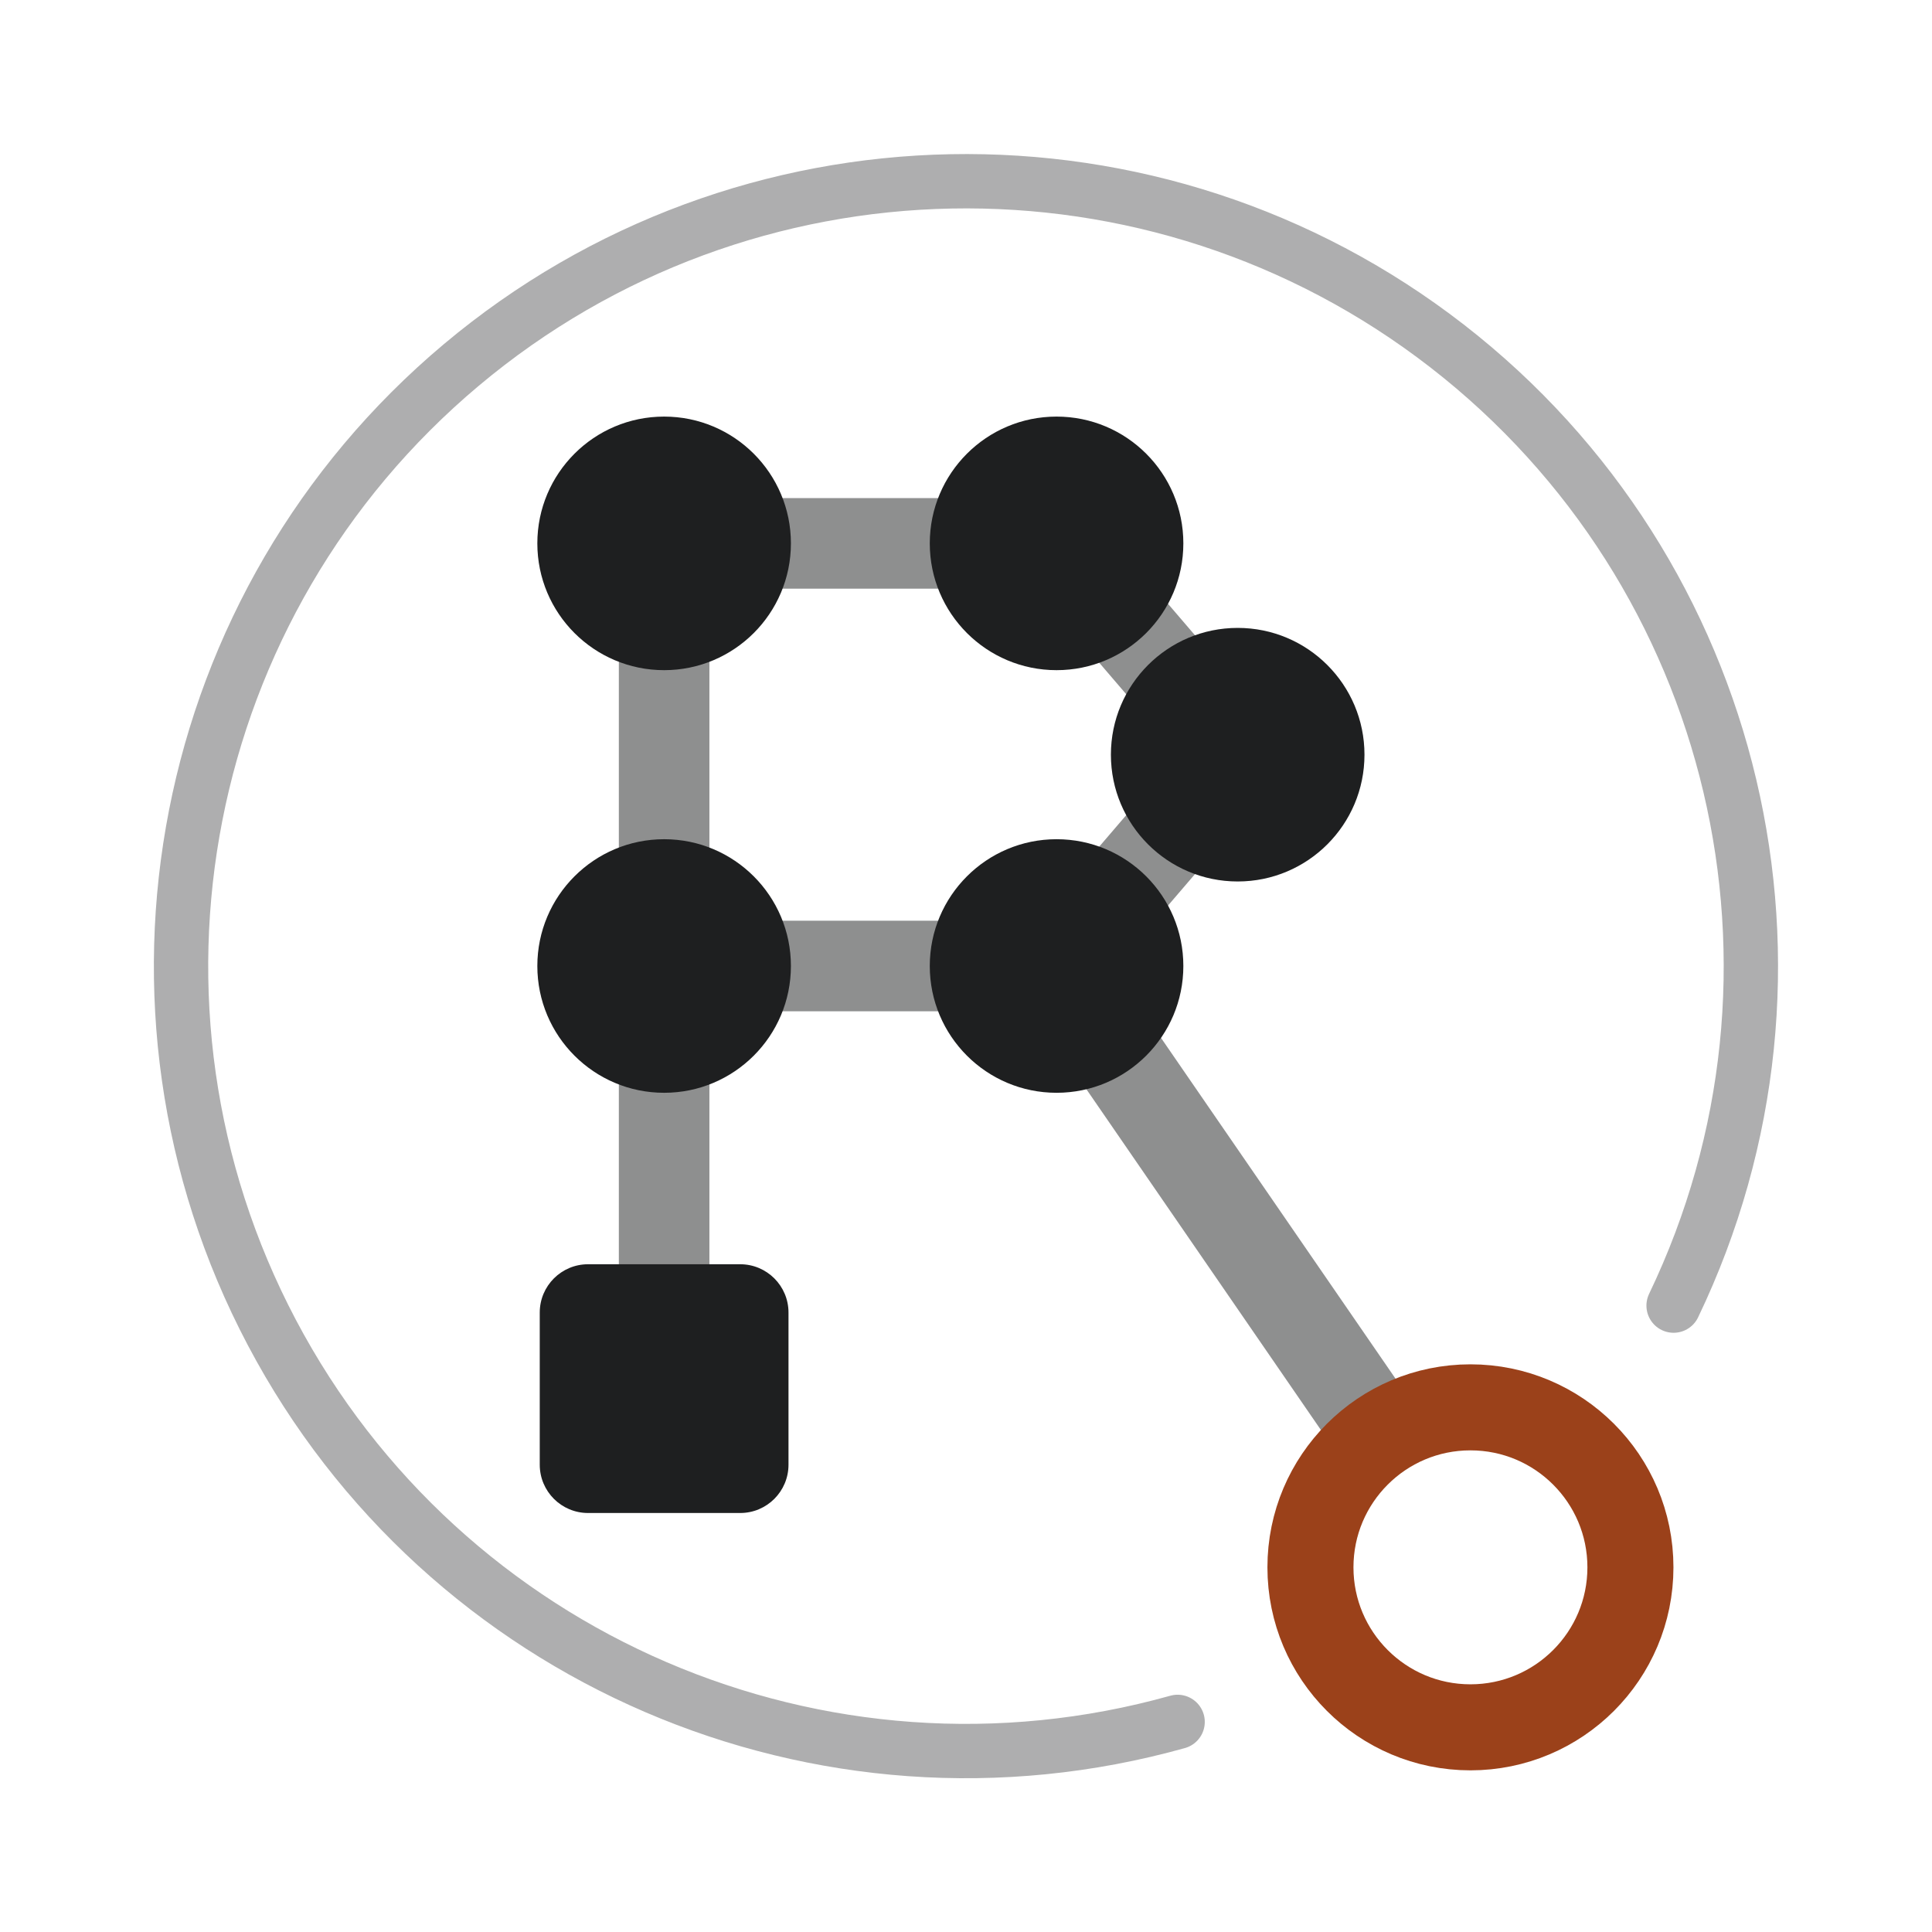
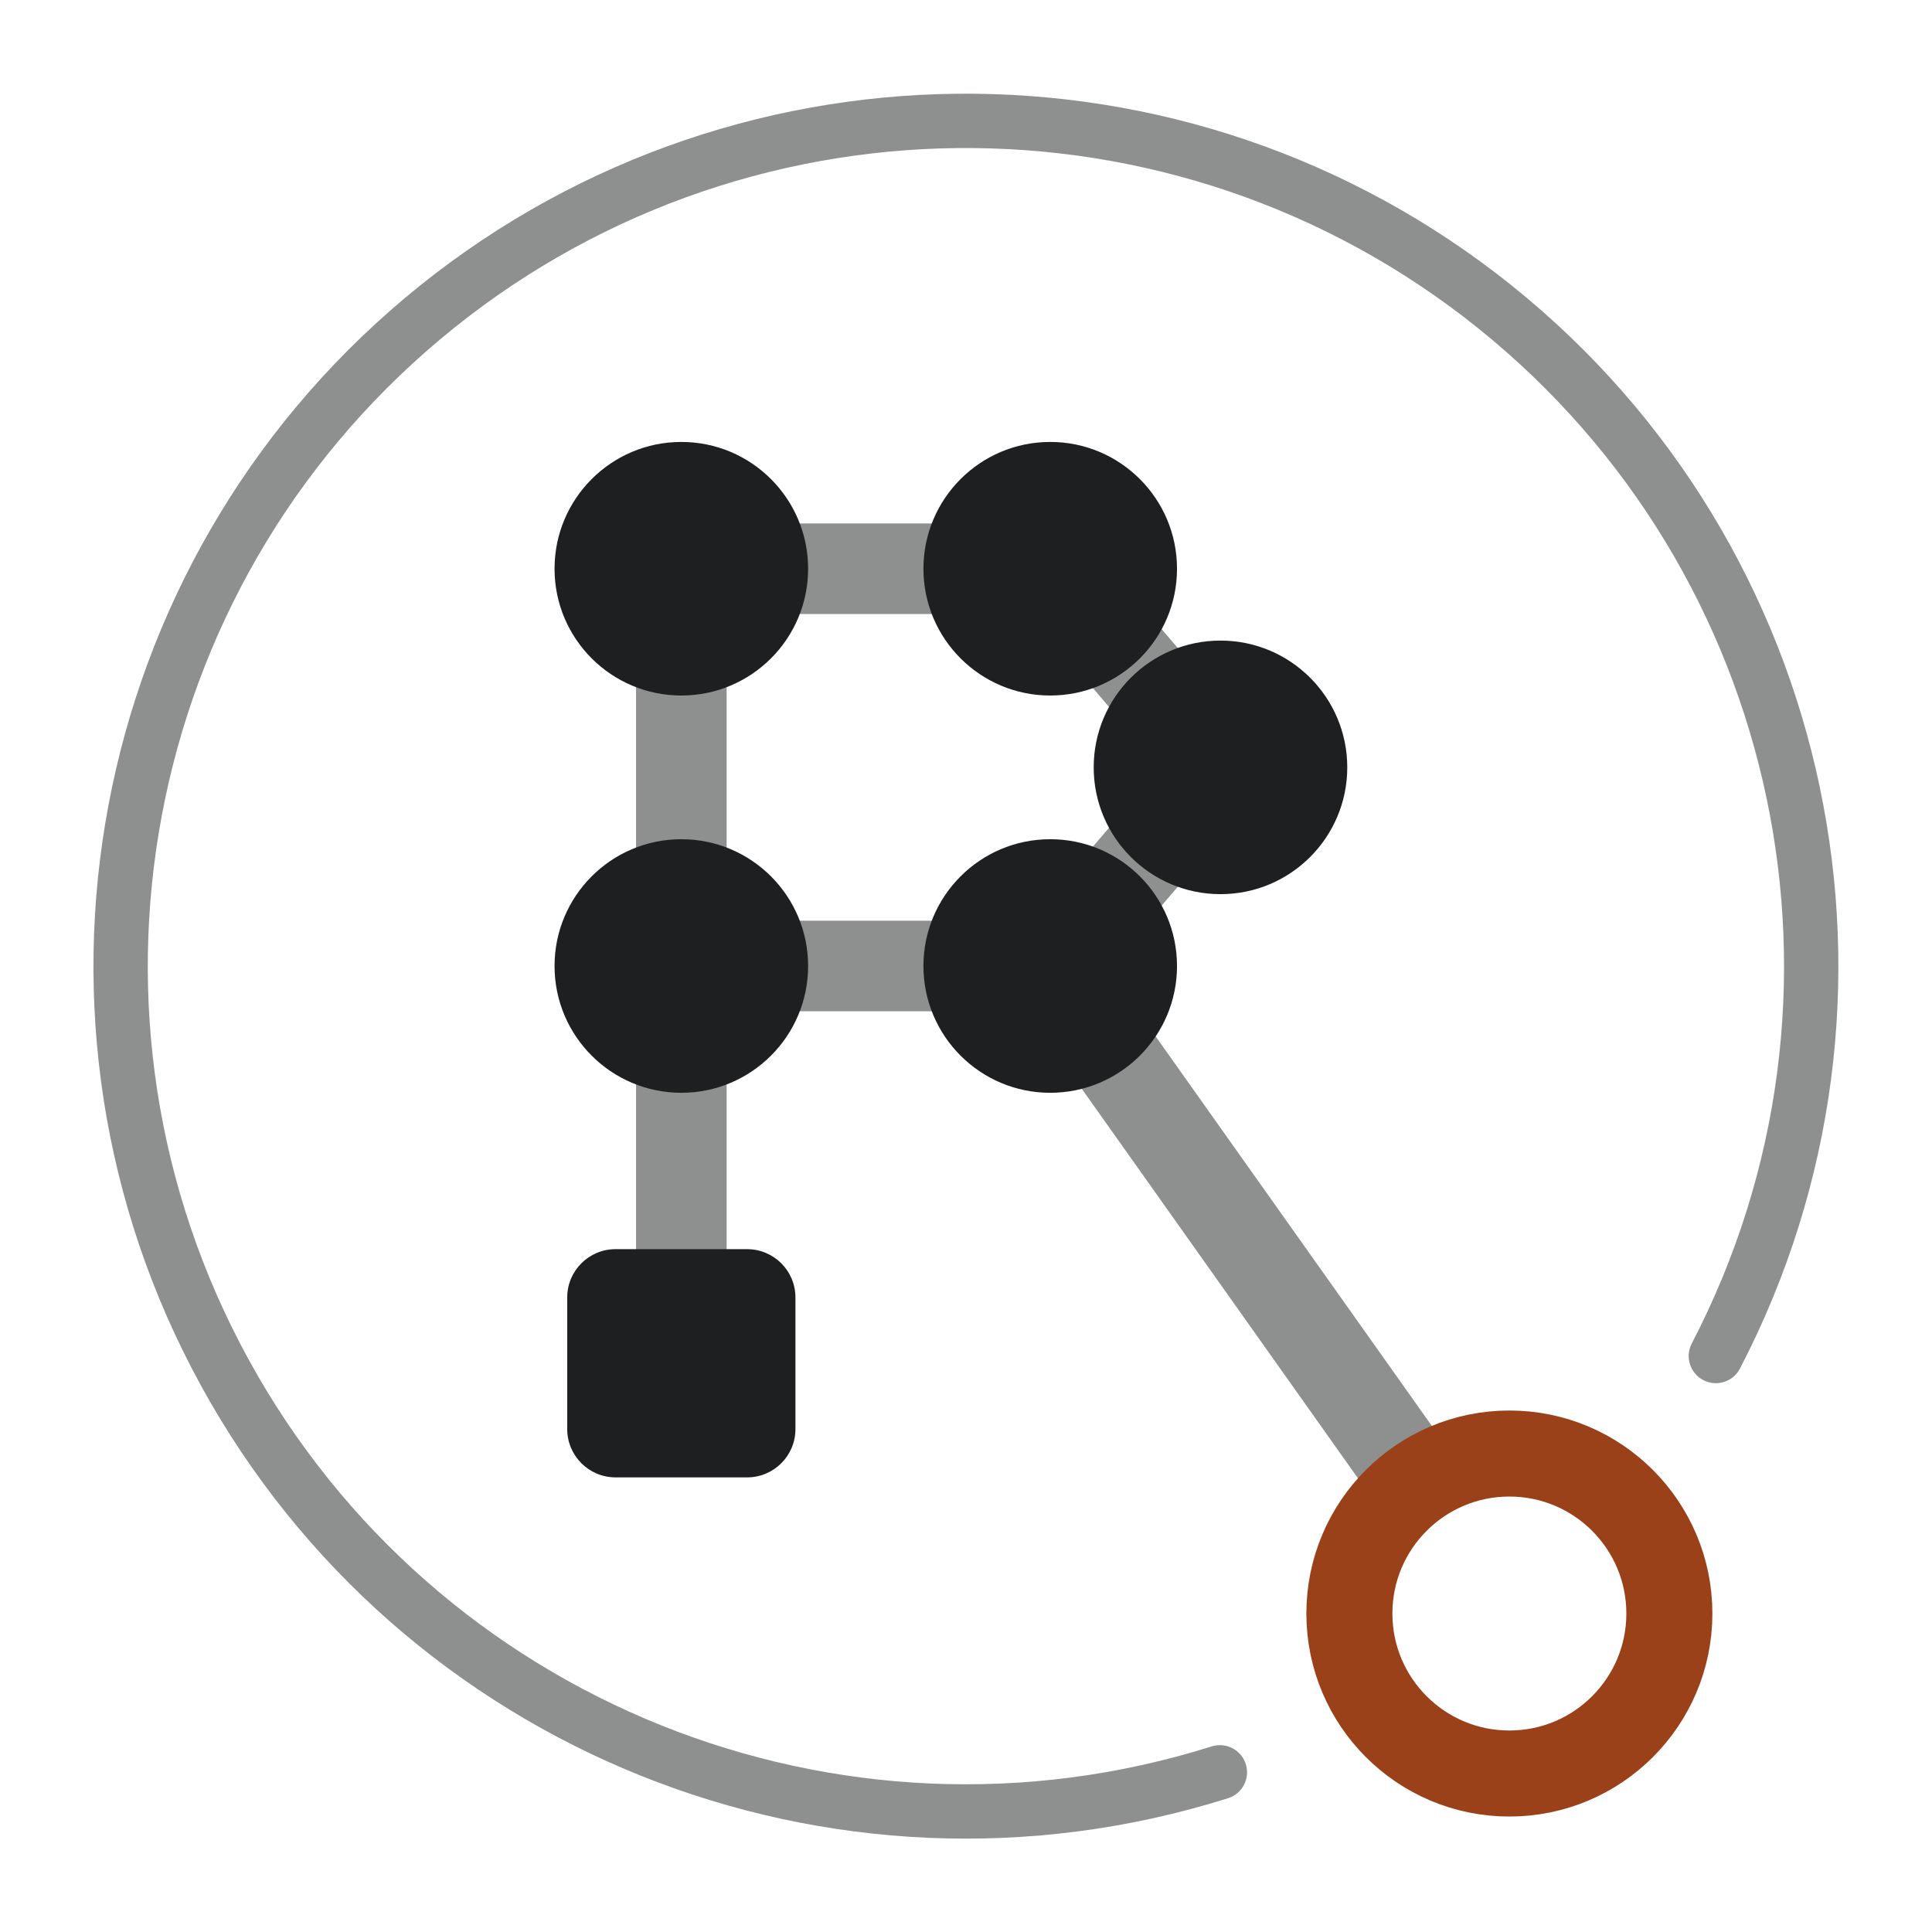
<svg xmlns="http://www.w3.org/2000/svg" viewBox="0 0 64 64" width="1024" height="1024" role="img" aria-label="roster">
-   <path d="M39.01 57.04A26 26 0 1 1 55.44 43.25" fill="none" stroke="#1e1f20" stroke-width="1.8" stroke-linecap="round" opacity="0.36" />
-   <path d="M22 18V46M22 18H35L41 25L35 32H22M35 32L45.44 47.17" fill="none" stroke="#1e1f20" stroke-width="3" stroke-linecap="round" stroke-linejoin="round" opacity="0.5" />
+   <path d="M40.41 58.71A28 28 0 1 1 56.84 44.92" fill="none" stroke="#1e1f20" stroke-width="1.8" stroke-linecap="round" opacity="0.5" />
+   <path d="M22.57 18.84L22.57 45.16M22.57 18.84L34.79 18.84L40.43 25.42L34.79 32L22.57 32M34.79 32L46.66 48.74" fill="none" stroke="#1e1f20" stroke-width="3" stroke-linecap="round" stroke-linejoin="round" opacity="0.5" />
  <g fill="#1e1f20">
-     <circle cx="22" cy="18" r="4.2" />
-     <circle cx="22" cy="32" r="4.2" />
-     <circle cx="35" cy="18" r="4.2" />
-     <circle cx="41" cy="25" r="4.2" />
-     <circle cx="35" cy="32" r="4.2" />
+     <circle cx="22.57" cy="18.84" r="4.2" />
+     <circle cx="22.57" cy="32" r="4.2" />
+     <circle cx="34.79" cy="18.84" r="4.2" />
+     <circle cx="40.43" cy="25.42" r="4.2" />
+     <circle cx="34.79" cy="32" r="4.2" />
  </g>
-   <rect x="17.88" y="41.88" width="8.24" height="8.24" rx="1.6" fill="#1e1f20" />
-   <circle cx="48.71" cy="51.92" r="5.3" fill="none" stroke="#9b411a" stroke-width="2.85" />
+   <rect x="18.79" y="41.38" width="7.56" height="7.56" rx="1.6" fill="#1e1f20" />
+   <circle cx="50" cy="53.45" r="5.3" fill="none" stroke="#9b411a" stroke-width="2.85" />
</svg>
